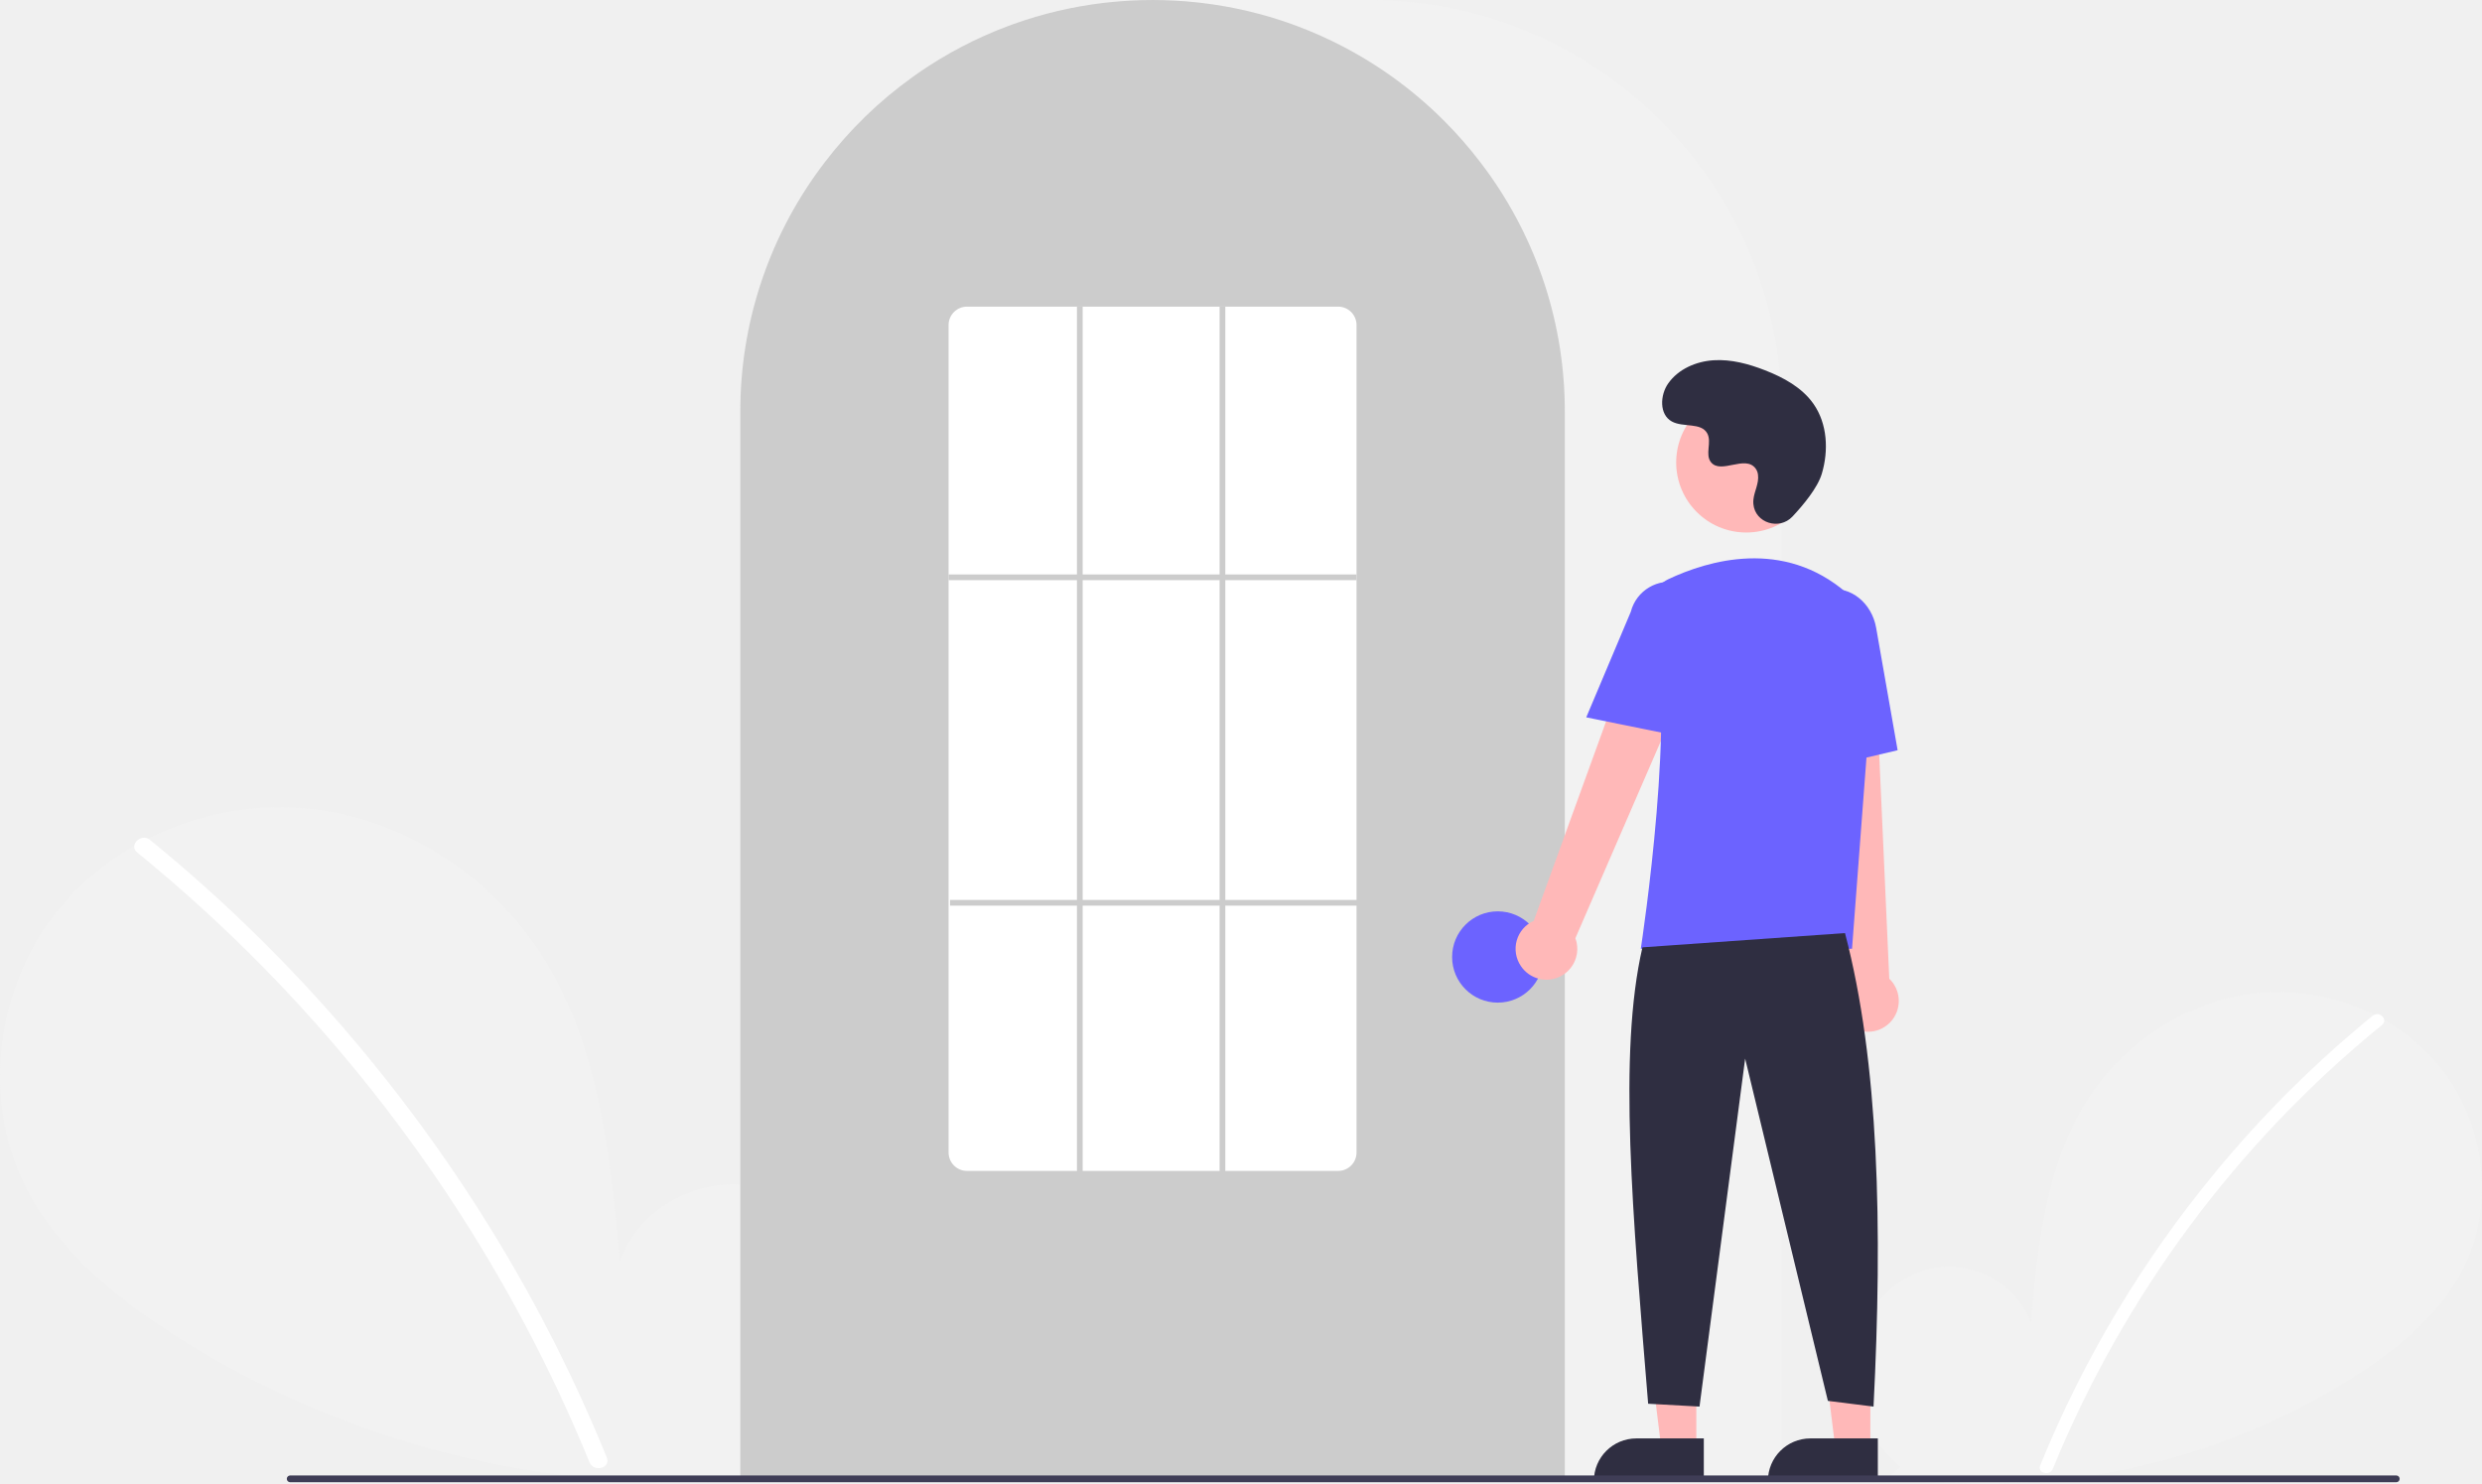
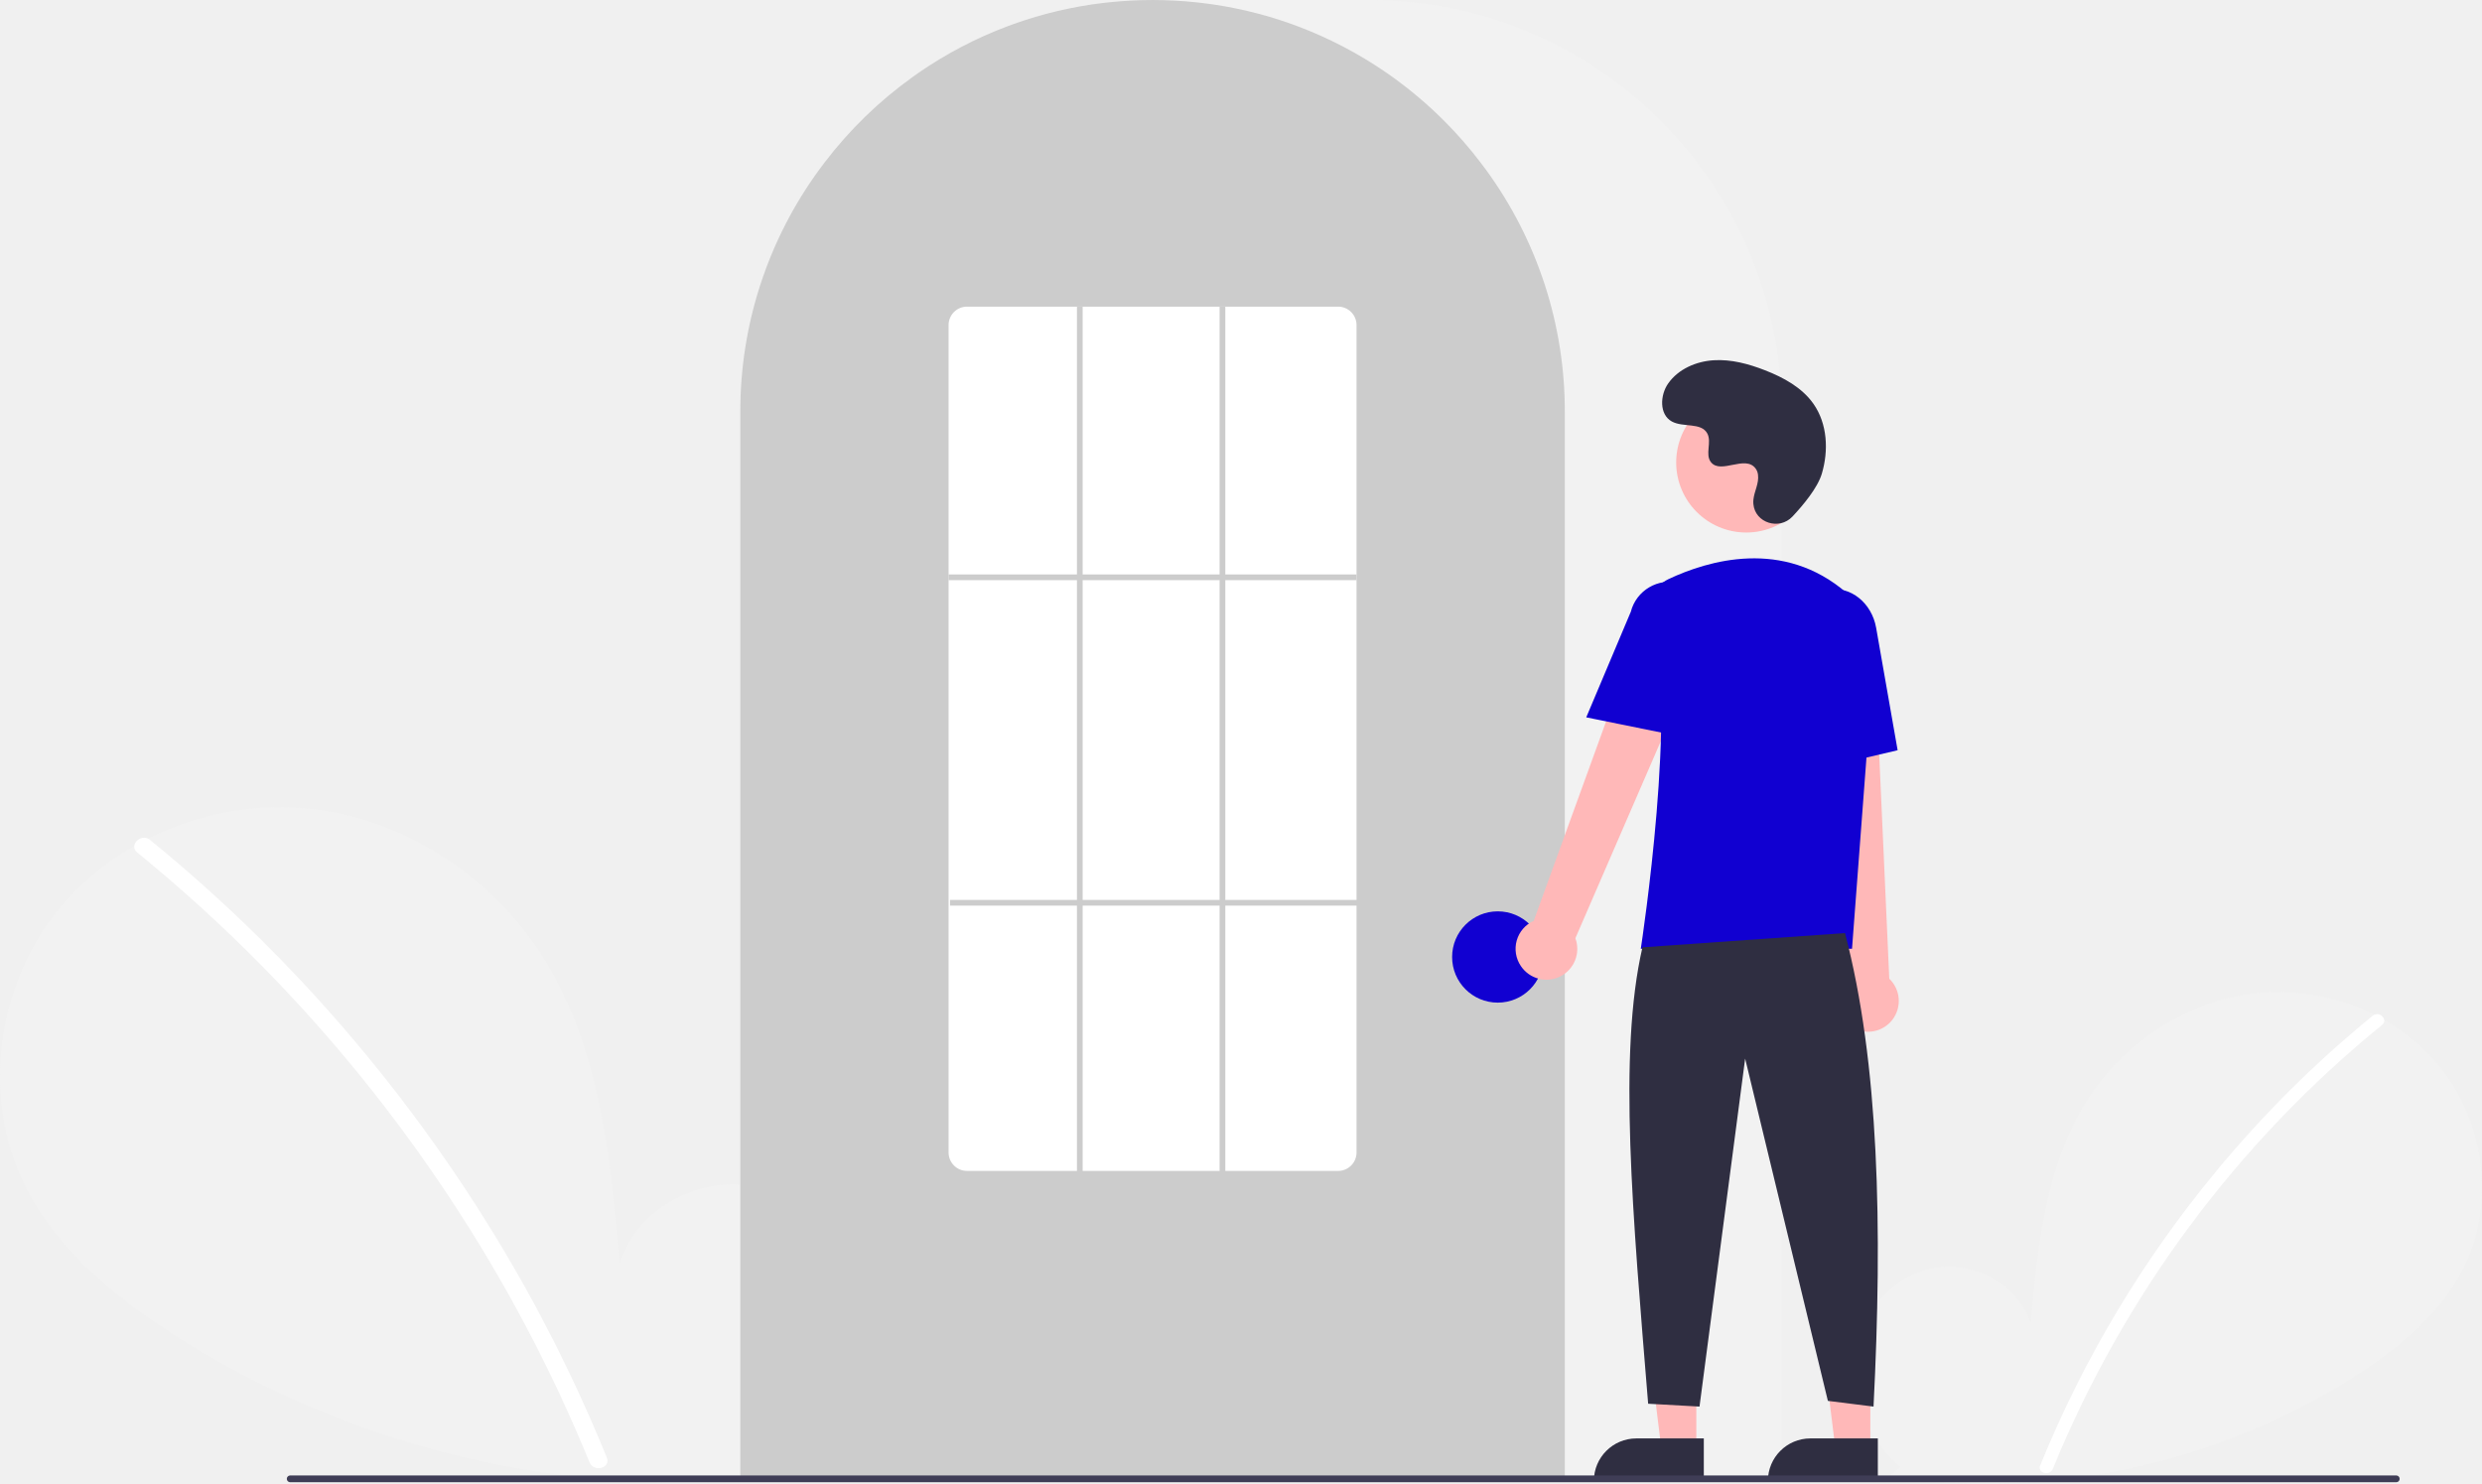
<svg xmlns="http://www.w3.org/2000/svg" id="b368e7d6-7c4a-408c-9a35-0514749a7e1a" data-name="Layer 1" width="870" height="520.139" viewBox="0 0 870 520.139">
  <path d="M831.092,704.187c-11.138-9.412-17.904-24.28-16.13-38.754s12.764-27.78,27.018-30.854,30.504,5.435,34.834,19.359c2.383-26.846,5.129-54.818,19.402-77.68,12.924-20.701,35.309-35.514,59.569-38.164s49.803,7.359,64.933,26.507,18.835,46.985,8.238,68.969c-7.806,16.195-22.188,28.247-37.257,38.052a240.452,240.452,0,0,1-164.454,35.977Z" transform="translate(-165 -189.9307)" fill="#f2f2f2" />
  <path d="M996.728,546.01a393.414,393.414,0,0,0-54.826,54.442,394.561,394.561,0,0,0-61.752,103.194c-1.112,2.725,3.313,3.911,4.412,1.216A392.342,392.342,0,0,1,999.963,549.245c2.284-1.86-.97-5.08-3.236-3.236Z" transform="translate(-165 -189.9307)" fill="#fff" />
  <path d="M445.067,701.63c15.299-12.927,24.591-33.348,22.154-53.228s-17.531-38.156-37.11-42.377-41.897,7.464-47.844,26.59c-3.273-36.873-7.044-75.292-26.648-106.693-17.751-28.433-48.497-48.778-81.818-52.418s-68.404,10.107-89.185,36.407-25.869,64.535-11.315,94.729c10.722,22.243,30.475,38.797,51.172,52.264,66.03,42.965,147.939,60.884,225.877,49.415" transform="translate(-165 -189.9307)" fill="#f2f2f2" />
  <path d="M217.567,484.373a540.355,540.355,0,0,1,75.304,74.777A548.076,548.076,0,0,1,352.257,647.04a545.835,545.835,0,0,1,25.43,53.846c1.527,3.743-4.55,5.372-6.06,1.671a536.36,536.36,0,0,0-49.009-92.727A539.734,539.734,0,0,0,256.889,528.632a538.441,538.441,0,0,0-43.766-39.815c-3.138-2.555,1.332-6.978,4.444-4.444Z" transform="translate(-165 -189.9307)" fill="#fff" />
  <path d="M789.5,708.931h-365v-374.5c0-79.678,64.822-144.5,144.5-144.5h76c79.677,0,144.5,64.822,144.5,144.5Z" transform="translate(-165 -189.9307)" fill="#f2f2f2" />
  <path d="M713.5,708.931h-289v-374.5a143.382,143.382,0,0,1,27.596-84.944c.664-.905,1.326-1.798,2.009-2.681a144.466,144.466,0,0,1,30.754-29.851c.66-.48,1.322-.952,1.994-1.423a144.16,144.16,0,0,1,31.472-16.459c.661-.25,1.334-.501,2.007-.742a144.02,144.02,0,0,1,31.108-7.336c.658-.09,1.333-.16,2.008-.23a146.288,146.288,0,0,1,31.105,0c.673.07,1.349.141,2.014.231a143.995,143.995,0,0,1,31.1,7.335c.673.241,1.346.492,2.009.743a143.799,143.799,0,0,1,31.106,16.216c.672.461,1.344.933,2.006,1.405a145.987,145.987,0,0,1,18.384,15.564,144.305,144.305,0,0,1,12.724,14.551c.681.88,1.343,1.773,2.005,2.677A143.382,143.382,0,0,1,713.5,334.431Z" transform="translate(-165 -189.9307)" fill="#ccc" />
-   <circle cx="525" cy="335.5" r="16" fill="#6c63ff" />
+   <circle cx="525" cy="335.5" r="16" fill="#1100d1" />
  <polygon points="594.599 507.783 582.339 507.783 576.506 460.495 594.601 460.496 594.599 507.783" fill="#ffb8b8" />
  <path d="M573.582,504.28h23.644a0,0,0,0,1,0,0v14.887a0,0,0,0,1,0,0H558.695a0,0,0,0,1,0,0v0a14.887,14.887,0,0,1,14.887-14.887Z" fill="#2f2e41" />
  <polygon points="655.599 507.783 643.339 507.783 637.506 460.495 655.601 460.496 655.599 507.783" fill="#ffb8b8" />
  <path d="M634.582,504.28h23.644a0,0,0,0,1,0,0v14.887a0,0,0,0,1,0,0H619.695a0,0,0,0,1,0,0v0a14.887,14.887,0,0,1,14.887-14.887Z" fill="#2f2e41" />
  <path d="M698.098,528.6a10.743,10.743,0,0,1,4.511-15.843l41.676-114.867L764.791,409.082,717.206,518.853a10.801,10.801,0,0,1-19.109,9.748Z" transform="translate(-165 -189.9307)" fill="#ffb8b8" />
  <path d="M814.336,550.184a10.743,10.743,0,0,1-2.893-16.217L798.533,412.458l23.338,1.066L827.236,533.045a10.801,10.801,0,0,1-12.9,17.139Z" transform="translate(-165 -189.9307)" fill="#ffb8b8" />
  <circle cx="612.106" cy="162.123" r="24.561" fill="#ffb8b8" />
-   <path d="M814.18,522.549H740.133l.089-.576c.133-.861,13.197-86.439,3.562-114.436a11.813,11.813,0,0,1,6.069-14.584h0c13.772-6.485,40.208-14.471,62.52,4.909a28.234,28.234,0,0,1,9.459,23.396Z" transform="translate(-165 -189.9307)" fill="#6c63ff" />
-   <path d="M754.354,448.181,721.018,441.418l15.626-37.03a13.997,13.997,0,0,1,27.106,6.998Z" transform="translate(-165 -189.9307)" fill="#6c63ff" />
-   <path d="M797.05,460.739l-2.004-45.941c-1.52-8.636,3.424-16.8,11.027-18.135,7.605-1.33,15.032,4.66,16.558,13.36l7.533,42.928Z" transform="translate(-165 -189.9307)" fill="#6c63ff" />
+   <path d="M814.18,522.549H740.133l.089-.576c.133-.861,13.197-86.439,3.562-114.436a11.813,11.813,0,0,1,6.069-14.584h0c13.772-6.485,40.208-14.471,62.52,4.909a28.234,28.234,0,0,1,9.459,23.396Z" transform="translate(-165 -189.9307)" fill="#1100d1" />
+   <path d="M754.354,448.181,721.018,441.418l15.626-37.03a13.997,13.997,0,0,1,27.106,6.998Z" transform="translate(-165 -189.9307)" fill="#1100d1" />
+   <path d="M797.05,460.739l-2.004-45.941c-1.52-8.636,3.424-16.8,11.027-18.135,7.605-1.33,15.032,4.66,16.558,13.36l7.533,42.928Z" transform="translate(-165 -189.9307)" fill="#1100d1" />
  <path d="M811.716,517.049c11.915,45.377,13.214,103.069,10,166l-16-2-29-120-16,122-18-1c-5.377-66.03-10.613-122.715-2-160Z" transform="translate(-165 -189.9307)" fill="#2f2e41" />
  <path d="M793.289,371.035c-4.582,4.881-13.091,2.261-13.688-4.407a8.055,8.055,0,0,1,.01-1.556c.308-2.954,2.015-5.635,1.606-8.754a4.59,4.59,0,0,0-.84-2.149c-3.651-4.889-12.222,2.187-15.668-2.239-2.113-2.714.371-6.987-1.251-10.021-2.14-4.004-8.479-2.029-12.454-4.221-4.423-2.439-4.158-9.225-1.247-13.353,3.551-5.034,9.776-7.72,15.923-8.107s12.253,1.275,17.992,3.511c6.521,2.541,12.988,6.054,17.001,11.788,4.88,6.973,5.35,16.348,2.909,24.502C802.098,360.99,797.031,367.049,793.289,371.035Z" transform="translate(-165 -189.9307)" fill="#2f2e41" />
  <path d="M1004.982,709.574h-738.294a1.191,1.191,0,0,1,0-2.381h738.294a1.191,1.191,0,0,1,0,2.381Z" transform="translate(-165 -189.9307)" fill="#3f3d56" />
  <path d="M634,600.431H504a6.465,6.465,0,0,1-6.5-6.415V303.846a6.465,6.465,0,0,1,6.5-6.415H634a6.465,6.465,0,0,1,6.5,6.415V594.015A6.465,6.465,0,0,1,634,600.431Z" transform="translate(-165 -189.9307)" fill="#fff" />
  <rect x="332.5" y="201.39" width="143" height="2" fill="#ccc" />
  <rect x="333" y="315.5" width="143" height="2" fill="#ccc" />
  <rect x="377.5" y="107.5" width="2" height="304" fill="#ccc" />
  <rect x="427.5" y="107.5" width="2" height="304" fill="#ccc" />
</svg>
